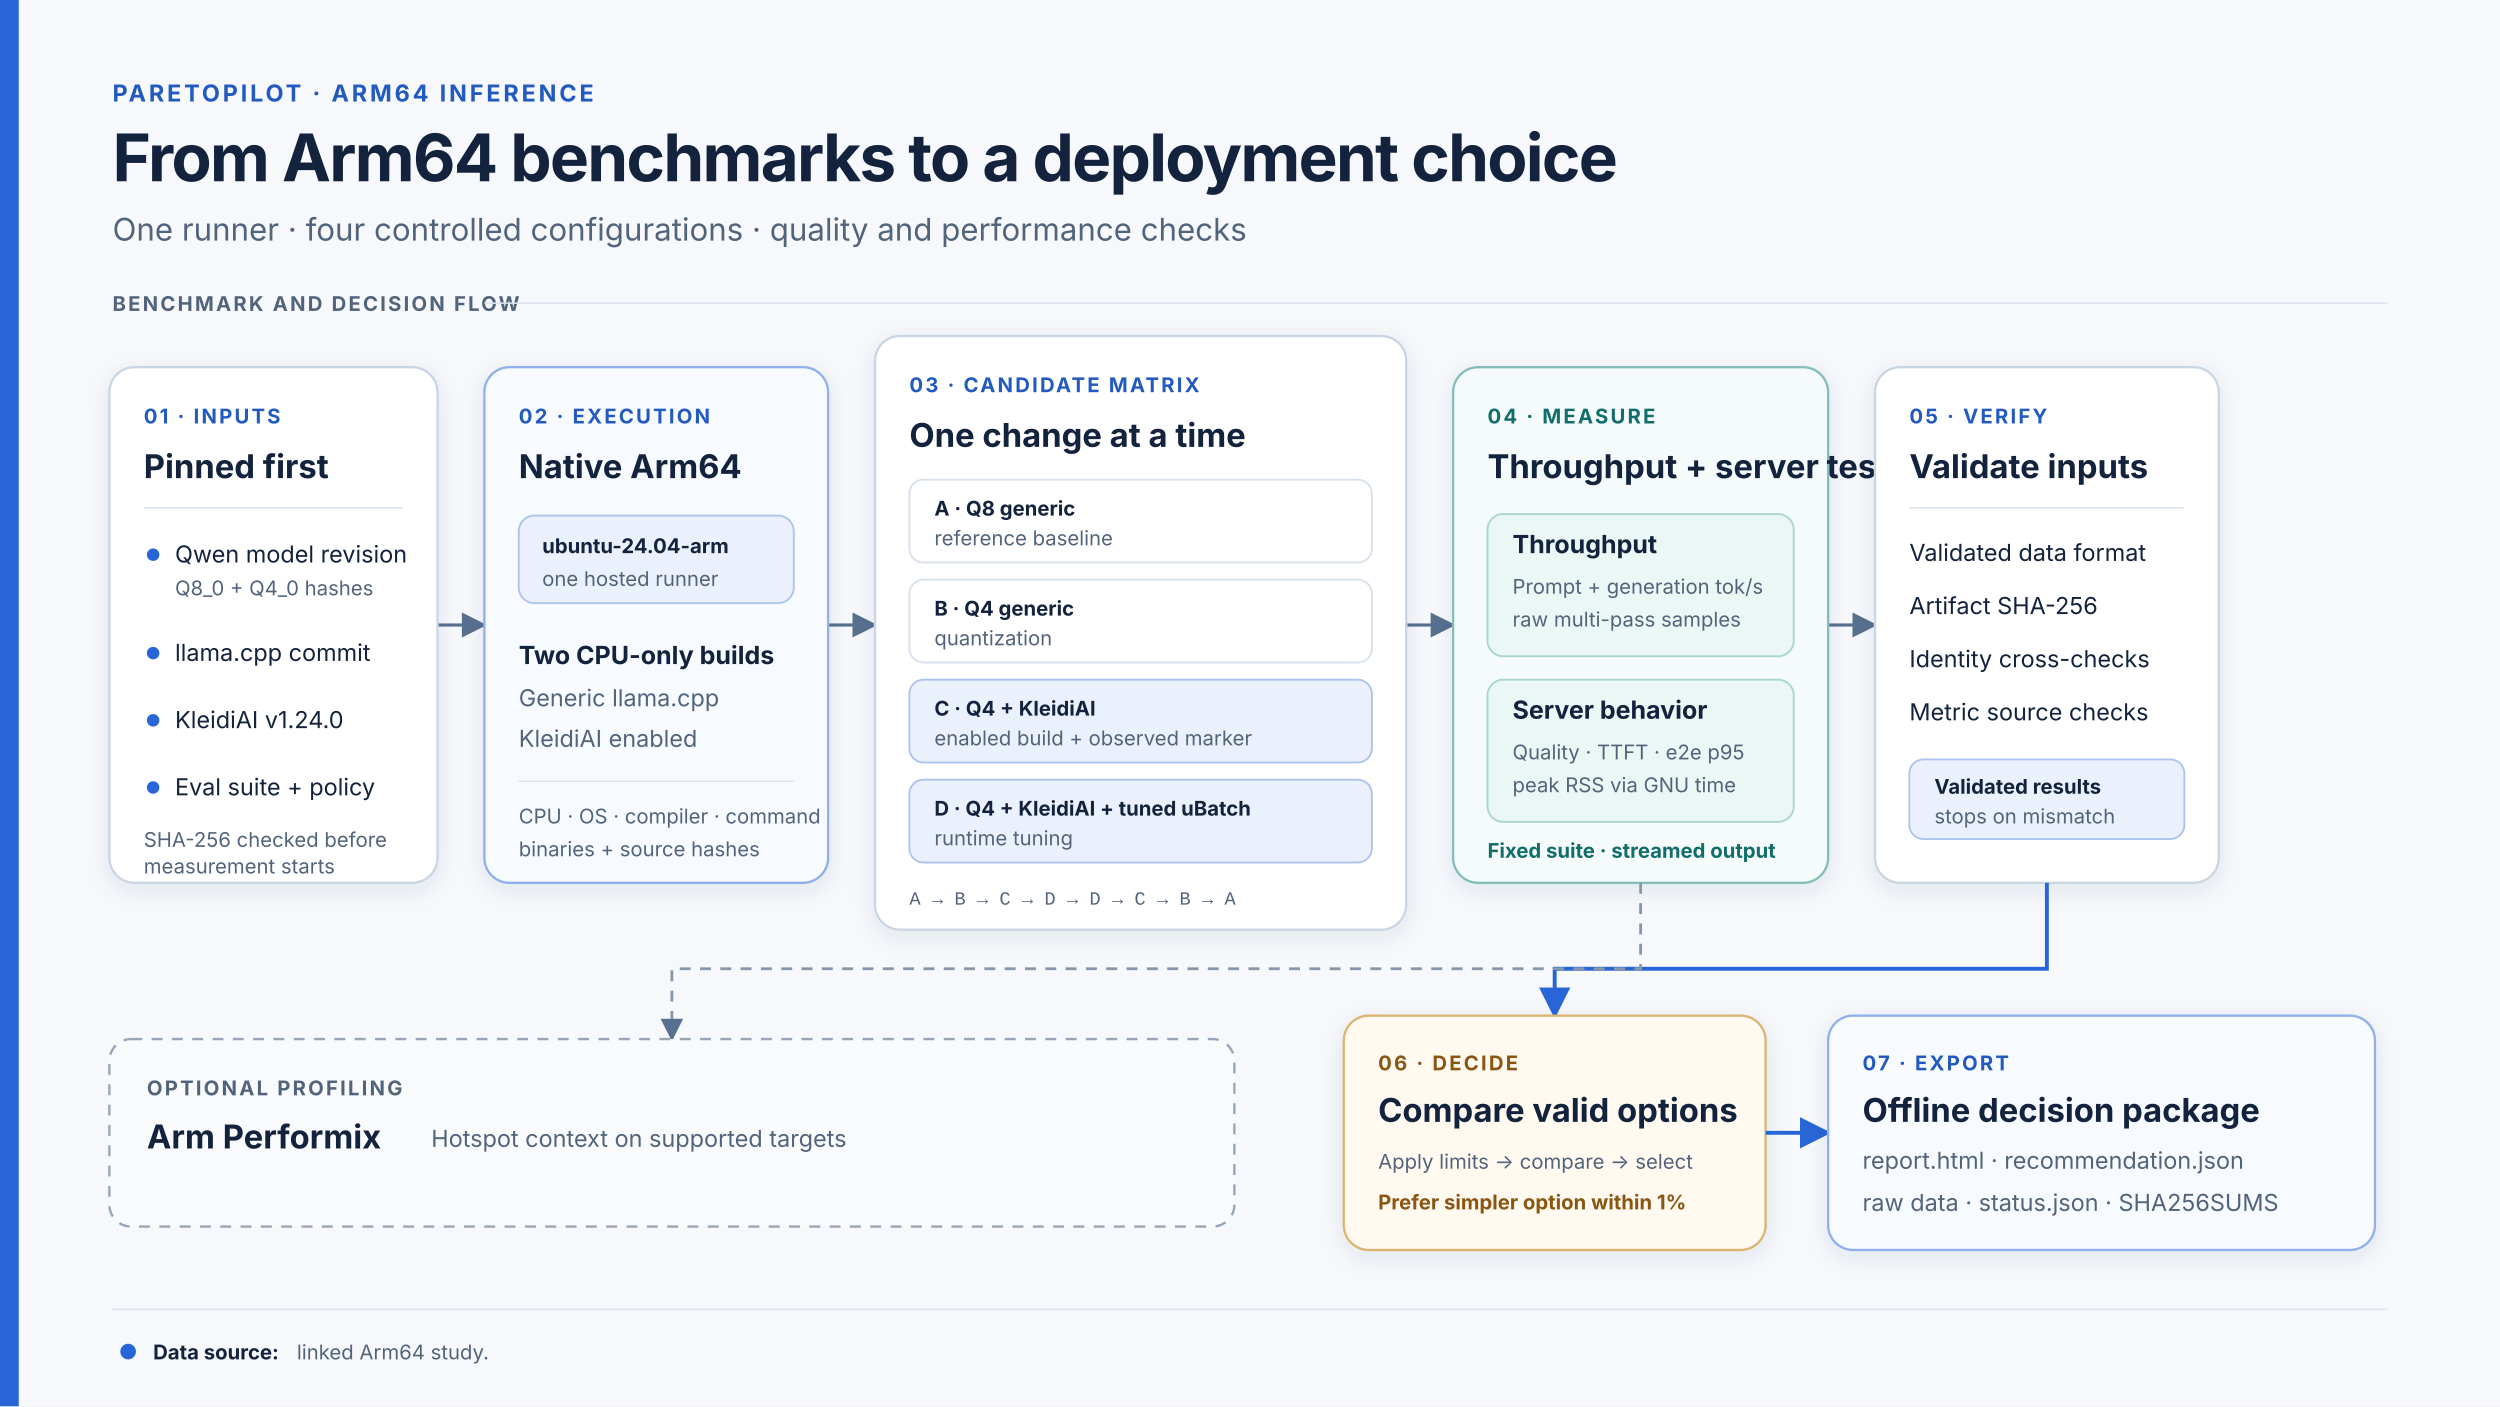
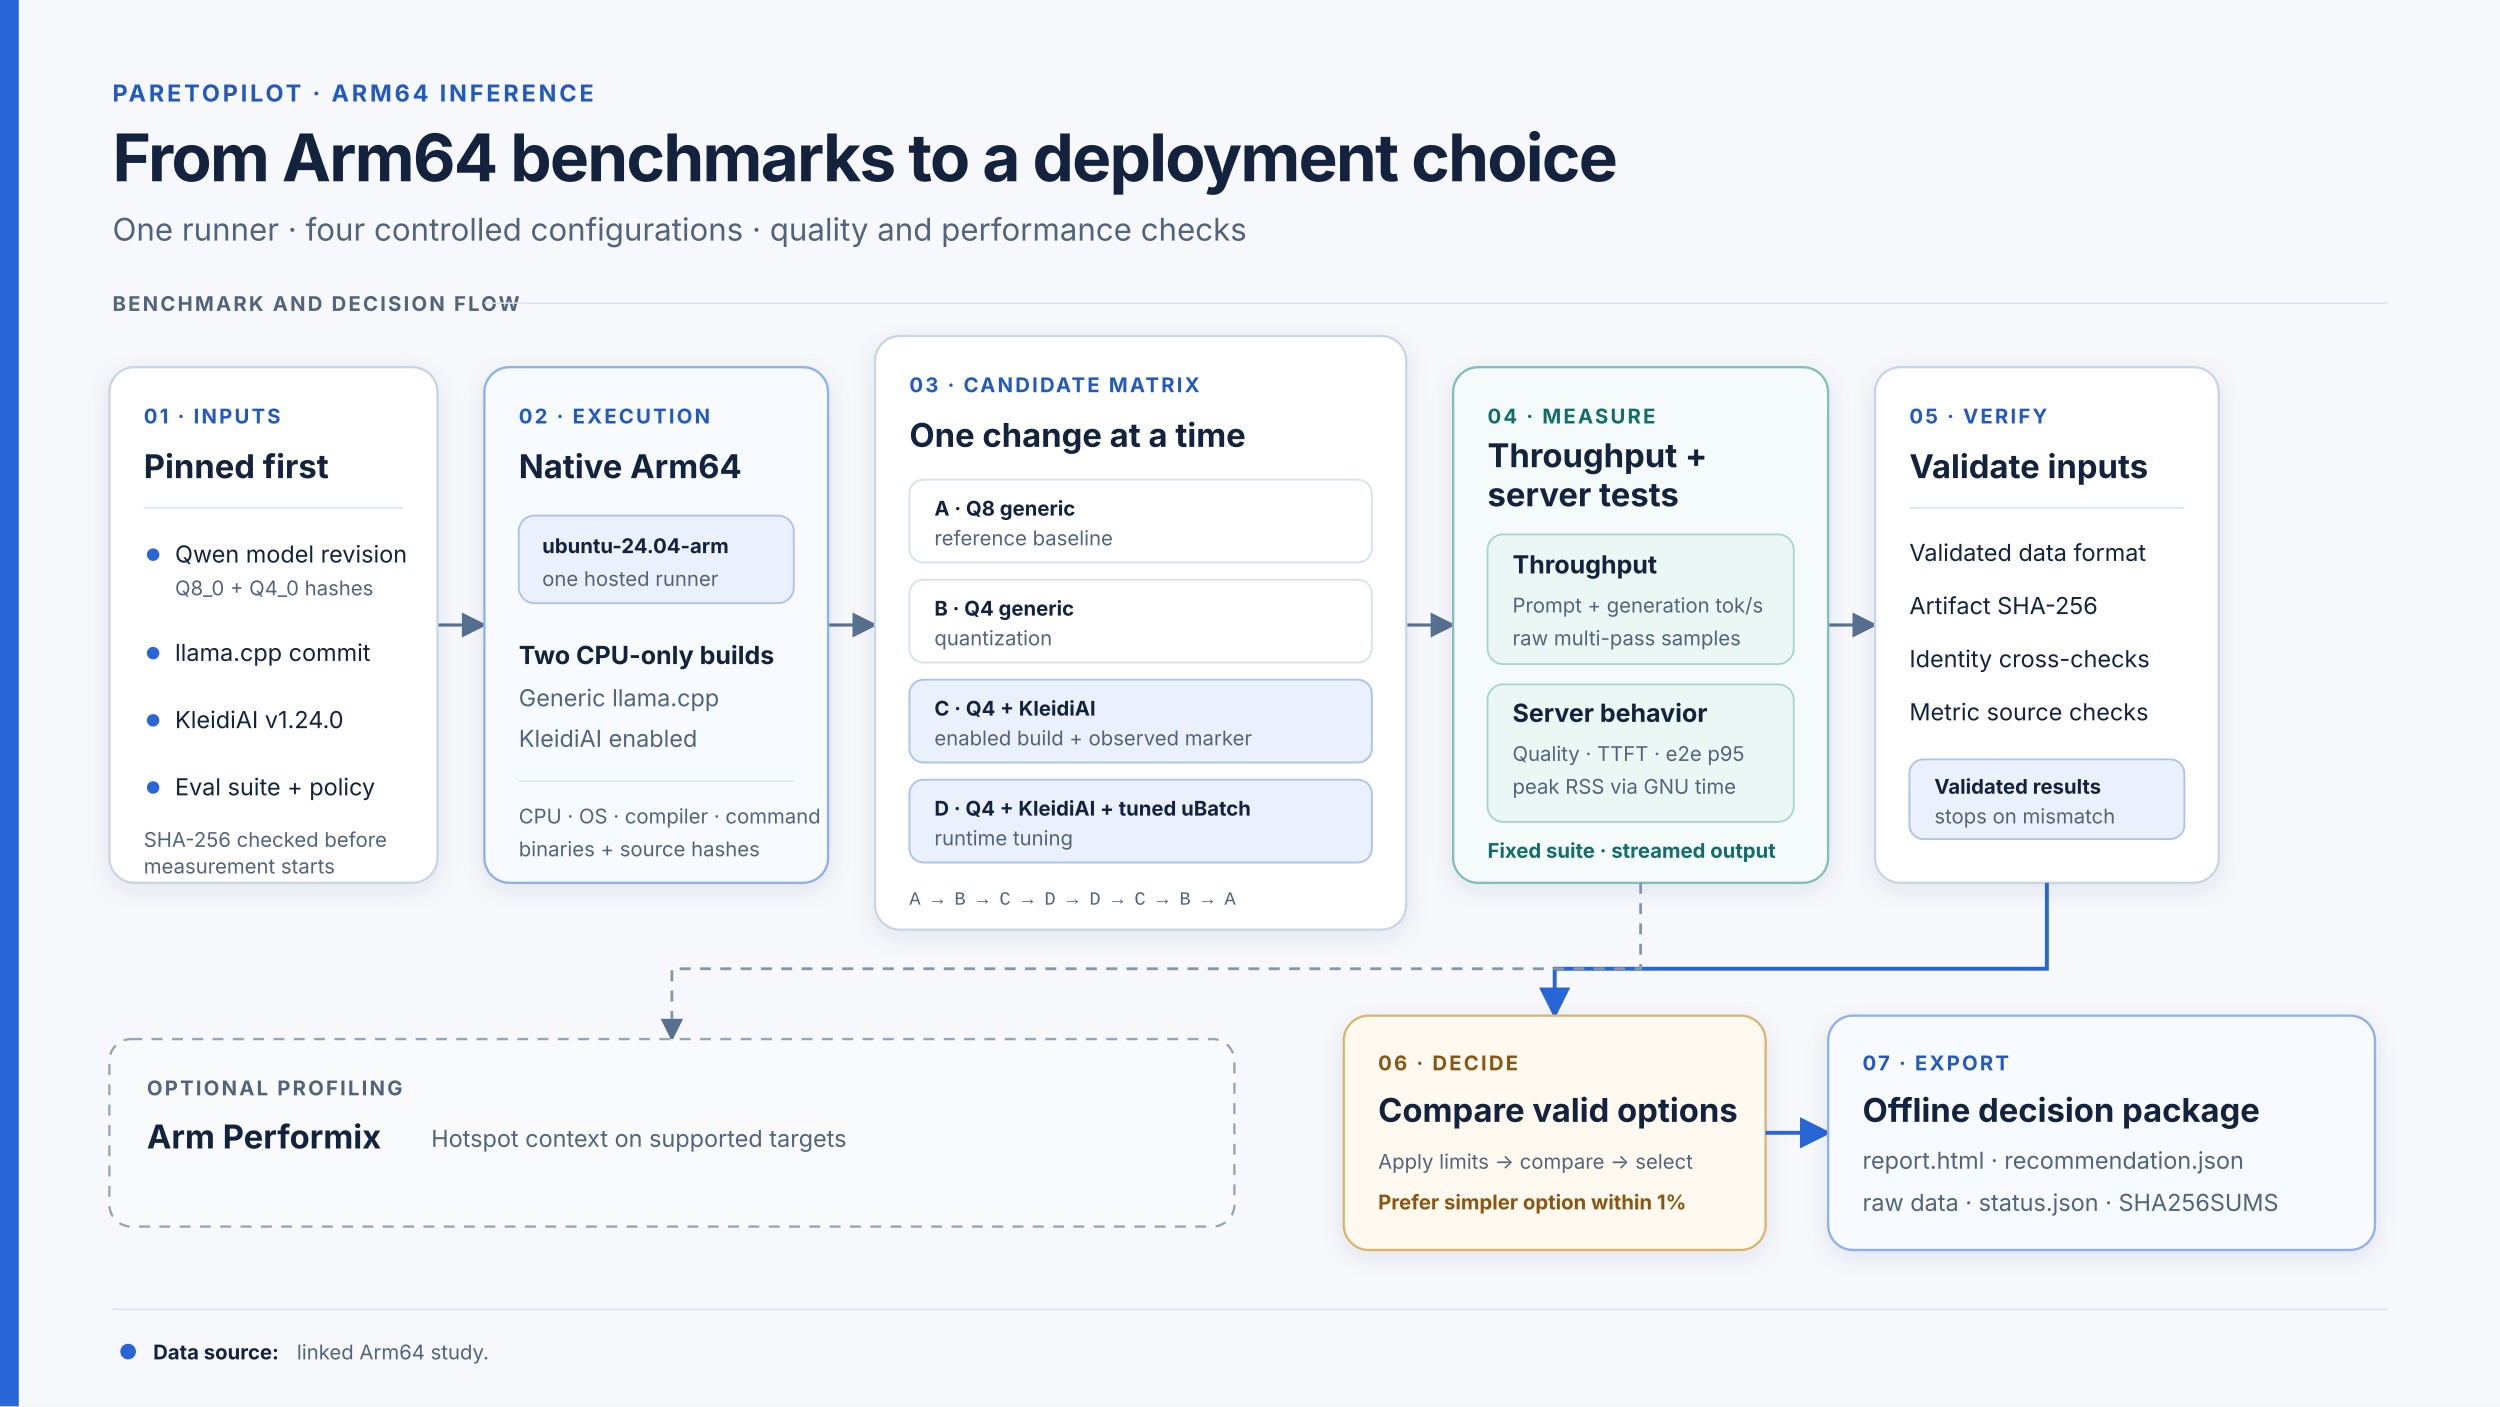
<svg xmlns="http://www.w3.org/2000/svg" width="1600" height="900" viewBox="0 0 1600 900" role="img" aria-labelledby="architecture-title architecture-desc">
  <defs>
    <filter id="shadow" x="-20%" y="-20%" width="140%" height="150%">
      <feDropShadow dx="0" dy="4" stdDeviation="7" flood-color="#1B3158" flood-opacity="0.09" />
    </filter>
    <marker id="arrow" viewBox="0 0 10 10" refX="9" refY="5" markerWidth="8" markerHeight="8" orient="auto-start-reverse">
      <path d="M 0 0 L 10 5 L 0 10 z" fill="#57708F" />
    </marker>
    <marker id="arrow-blue" viewBox="0 0 10 10" refX="9" refY="5" markerWidth="8" markerHeight="8" orient="auto-start-reverse">
      <path d="M 0 0 L 10 5 L 0 10 z" fill="#2866D7" />
    </marker>
    <style>
      .canvas { fill: #F6F8FC; }
      .surface { fill: #FFFFFF; stroke: #CAD5E3; stroke-width: 1.5; filter: url(#shadow); }
      .surface-accent { fill: #F7FAFF; stroke: #8FB0EA; stroke-width: 1.5; filter: url(#shadow); }
      .surface-output { fill: #F5FBFA; stroke: #83BEB8; stroke-width: 1.5; filter: url(#shadow); }
      .surface-decision { fill: #FFF9F0; stroke: #DBB472; stroke-width: 1.5; filter: url(#shadow); }
      .mini { fill: #FFFFFF; stroke: #D8E1EC; stroke-width: 1.2; }
      .mini-blue { fill: #EAF1FC; stroke: #ACC3ED; stroke-width: 1.2; }
      .mini-teal { fill: #EAF7F5; stroke: #A8D5D0; stroke-width: 1.2; }
      .optional { fill: #F9FAFC; stroke: #97A5B6; stroke-width: 1.5; stroke-dasharray: 7 6; }
      .ink { fill: #13233D; }
      .muted { fill: #52647B; }
      .blue { fill: #225ABF; }
      .teal { fill: #116E6A; }
      .amber { fill: #8A5713; }
      .eyebrow { font-family: Inter, ui-sans-serif, system-ui, -apple-system, "Segoe UI", sans-serif; font-size: 15px; font-weight: 700; letter-spacing: 1.8px; }
      .title { font-family: Inter, ui-sans-serif, system-ui, -apple-system, "Segoe UI", sans-serif; font-size: 42px; font-weight: 700; letter-spacing: -1.1px; }
      .subtitle { font-family: Inter, ui-sans-serif, system-ui, -apple-system, "Segoe UI", sans-serif; font-size: 20px; font-weight: 400; }
      .stage { font-family: Inter, ui-sans-serif, system-ui, -apple-system, "Segoe UI", sans-serif; font-size: 13px; font-weight: 700; letter-spacing: 1.4px; }
      .heading { font-family: Inter, ui-sans-serif, system-ui, -apple-system, "Segoe UI", sans-serif; font-size: 21px; font-weight: 700; }
      .subheading { font-family: Inter, ui-sans-serif, system-ui, -apple-system, "Segoe UI", sans-serif; font-size: 16px; font-weight: 700; }
      .body { font-family: Inter, ui-sans-serif, system-ui, -apple-system, "Segoe UI", sans-serif; font-size: 15px; font-weight: 400; }
      .small { font-family: Inter, ui-sans-serif, system-ui, -apple-system, "Segoe UI", sans-serif; font-size: 13px; font-weight: 400; }
      .small-strong { font-family: Inter, ui-sans-serif, system-ui, -apple-system, "Segoe UI", sans-serif; font-size: 13px; font-weight: 700; }
      .mono { font-family: "SFMono-Regular", Consolas, "Liberation Mono", monospace; font-size: 12px; font-weight: 400; }
      .connector { fill: none; stroke: #57708F; stroke-width: 2; marker-end: url(#arrow); }
      .connector-blue { fill: none; stroke: #2866D7; stroke-width: 2.5; marker-end: url(#arrow-blue); }
      .connector-optional { fill: none; stroke: #8796A8; stroke-width: 1.8; stroke-dasharray: 7 6; marker-end: url(#arrow); }
      .rule { stroke: #DCE4EF; stroke-width: 1; }
    </style>
  </defs>
  <rect class="canvas" width="1600" height="900" />
  <rect x="0" y="0" width="12" height="900" fill="#2866D7" />
  <text x="72" y="65" class="eyebrow blue">PARETOPILOT · ARM64 INFERENCE</text>
  <text x="72" y="116" class="title ink">From Arm64 benchmarks to a deployment choice</text>
  <text x="72" y="154" class="subtitle muted">One runner · four controlled configurations · quality and performance checks</text>
  <text x="72" y="199" class="stage muted">BENCHMARK AND DECISION FLOW</text>
  <line x1="310" y1="194" x2="1528" y2="194" class="rule" />
  <path d="M 280 400 L 310 400" class="connector" />
  <path d="M 530 400 L 560 400" class="connector" />
  <path d="M 900 400 L 930 400" class="connector" />
  <path d="M 1170 400 L 1200 400" class="connector" />
  <g aria-label="Stage 1 pinned inputs">
    <rect x="70" y="235" width="210" height="330" rx="16" class="surface" />
    <text x="92" y="271" class="stage blue">01 · INPUTS</text>
    <text x="92" y="306" class="heading ink">Pinned first</text>
    <line x1="92" y1="325" x2="258" y2="325" class="rule" />
    <circle cx="98" cy="355" r="4" fill="#2866D7" />
    <text x="112" y="360" class="body ink">Qwen model revision</text>
    <text x="112" y="381" class="small muted">Q8_0 + Q4_0 hashes</text>
    <circle cx="98" cy="418" r="4" fill="#2866D7" />
    <text x="112" y="423" class="body ink">llama.cpp commit</text>
    <circle cx="98" cy="461" r="4" fill="#2866D7" />
    <text x="112" y="466" class="body ink">KleidiAI v1.24.0</text>
    <circle cx="98" cy="504" r="4" fill="#2866D7" />
    <text x="112" y="509" class="body ink">Eval suite + policy</text>
    <text x="92" y="542" class="small muted">SHA-256 checked before</text>
    <text x="92" y="559" class="small muted">measurement starts</text>
  </g>
  <g aria-label="Stage 2 native Arm64 runner">
    <rect x="310" y="235" width="220" height="330" rx="16" class="surface-accent" />
    <text x="332" y="271" class="stage blue">02 · EXECUTION</text>
    <text x="332" y="306" class="heading ink">Native Arm64</text>
    <rect x="332" y="330" width="176" height="56" rx="10" class="mini-blue" />
    <text x="347" y="354" class="small-strong ink">ubuntu-24.04-arm</text>
    <text x="347" y="375" class="small muted">one hosted runner</text>
    <text x="332" y="425" class="subheading ink">Two CPU-only builds</text>
    <text x="332" y="452" class="body muted">Generic llama.cpp</text>
    <text x="332" y="478" class="body muted">KleidiAI enabled</text>
    <line x1="332" y1="500" x2="508" y2="500" class="rule" />
    <text x="332" y="527" class="small muted">CPU · OS · compiler · command</text>
    <text x="332" y="548" class="small muted">binaries + source hashes</text>
  </g>
  <g aria-label="Stage 3 four controlled configurations">
    <rect x="560" y="215" width="340" height="380" rx="16" class="surface" />
    <text x="582" y="251" class="stage blue">03 · CANDIDATE MATRIX</text>
    <text x="582" y="286" class="heading ink">One change at a time</text>
    <rect x="582" y="307" width="296" height="53" rx="9" class="mini" />
    <text x="598" y="330" class="small-strong ink">A · Q8 generic</text>
    <text x="598" y="349" class="small muted">reference baseline</text>
    <rect x="582" y="371" width="296" height="53" rx="9" class="mini" />
    <text x="598" y="394" class="small-strong ink">B · Q4 generic</text>
    <text x="598" y="413" class="small muted">quantization</text>
    <rect x="582" y="435" width="296" height="53" rx="9" class="mini-blue" />
    <text x="598" y="458" class="small-strong ink">C · Q4 + KleidiAI</text>
    <text x="598" y="477" class="small muted">enabled build + observed marker</text>
    <rect x="582" y="499" width="296" height="53" rx="9" class="mini-blue" />
    <text x="598" y="522" class="small-strong ink">D · Q4 + KleidiAI + tuned uBatch</text>
    <text x="598" y="541" class="small muted">runtime tuning</text>
    <text x="582" y="579" class="mono muted">A → B → C → D → D → C → B → A</text>
  </g>
  <g aria-label="Stage 4 throughput and server evaluation">
    <rect x="930" y="235" width="240" height="330" rx="16" class="surface-output" />
    <text x="952" y="271" class="stage teal">04 · MEASURE</text>
-     <text x="952" y="306" class="heading ink">Throughput + server tests</text>
-     <rect x="952" y="329" width="196" height="91" rx="10" class="mini-teal" />
-     <text x="968" y="354" class="subheading ink">Throughput</text>
-     <text x="968" y="380" class="small muted">Prompt + generation tok/s</text>
-     <text x="968" y="401" class="small muted">raw multi-pass samples</text>
-     <rect x="952" y="435" width="196" height="91" rx="10" class="mini-teal" />
-     <text x="968" y="460" class="subheading ink">Server behavior</text>
-     <text x="968" y="486" class="small muted">Quality · TTFT · e2e p95</text>
-     <text x="968" y="507" class="small muted">peak RSS via GNU time</text>
+     <text x="952" y="299" class="heading ink">
+       <tspan x="952" y="299">Throughput +</tspan>
+       <tspan x="952" dy="25">server tests</tspan>
+     </text>
+     <rect x="952" y="342" width="196" height="83" rx="10" class="mini-teal" />
+     <text x="968" y="367" class="subheading ink">Throughput</text>
+     <text x="968" y="392" class="small muted">Prompt + generation tok/s</text>
+     <text x="968" y="413" class="small muted">raw multi-pass samples</text>
+     <rect x="952" y="438" width="196" height="88" rx="10" class="mini-teal" />
+     <text x="968" y="462" class="subheading ink">Server behavior</text>
+     <text x="968" y="487" class="small muted">Quality · TTFT · e2e p95</text>
+     <text x="968" y="508" class="small muted">peak RSS via GNU time</text>
    <text x="952" y="549" class="small-strong teal">Fixed suite · streamed output</text>
  </g>
  <g aria-label="Stage 5 input validation and integrity checks">
    <rect x="1200" y="235" width="220" height="330" rx="16" class="surface" />
    <text x="1222" y="271" class="stage blue">05 · VERIFY</text>
    <text x="1222" y="306" class="heading ink">Validate inputs</text>
    <line x1="1222" y1="325" x2="1398" y2="325" class="rule" />
    <text x="1222" y="359" class="body ink">Validated data format</text>
    <text x="1222" y="393" class="body ink">Artifact SHA-256</text>
    <text x="1222" y="427" class="body ink">Identity cross-checks</text>
    <text x="1222" y="461" class="body ink">Metric source checks</text>
    <rect x="1222" y="486" width="176" height="51" rx="9" class="mini-blue" />
    <text x="1238" y="508" class="small-strong ink">Validated results</text>
    <text x="1238" y="527" class="small muted">stops on mismatch</text>
  </g>
  <path d="M 1310 565 L 1310 620 L 995 620 L 995 650" class="connector-blue" />
  <path d="M 1050 565 L 1050 620 L 430 620 L 430 665" class="connector-optional" />
  <g aria-label="Optional Arm Performix profiling">
    <rect x="70" y="665" width="720" height="120" rx="14" class="optional" />
    <text x="94" y="701" class="stage muted">OPTIONAL PROFILING</text>
    <text x="94" y="735" class="heading ink">Arm Performix</text>
    <text x="276" y="734" class="body muted">Hotspot context on supported targets</text>
  </g>
  <g aria-label="Stage 6 constraints and Pareto decision">
    <rect x="860" y="650" width="270" height="150" rx="16" class="surface-decision" />
    <text x="882" y="685" class="stage amber">06 · DECIDE</text>
    <text x="882" y="718" class="heading ink">Compare valid options</text>
    <text x="882" y="748" class="small muted">Apply limits → compare → select</text>
    <text x="882" y="774" class="small-strong amber">Prefer simpler option within 1%</text>
  </g>
  <path d="M 1130 725 L 1170 725" class="connector-blue" />
  <g aria-label="Stage 7 offline report and measurement bundle">
    <rect x="1170" y="650" width="350" height="150" rx="16" class="surface-accent" />
    <text x="1192" y="685" class="stage blue">07 · EXPORT</text>
    <text x="1192" y="718" class="heading ink">Offline decision package</text>
    <text x="1192" y="748" class="body muted">report.html · recommendation.json</text>
    <text x="1192" y="775" class="body muted">raw data · status.json · SHA256SUMS</text>
  </g>
  <line x1="72" y1="838" x2="1528" y2="838" class="rule" />
  <circle cx="82" cy="865" r="5" fill="#2866D7" />
  <text x="98" y="870" class="small-strong ink">Data source:</text>
  <text x="190" y="870" class="small muted">linked Arm64 study.</text>
</svg>
